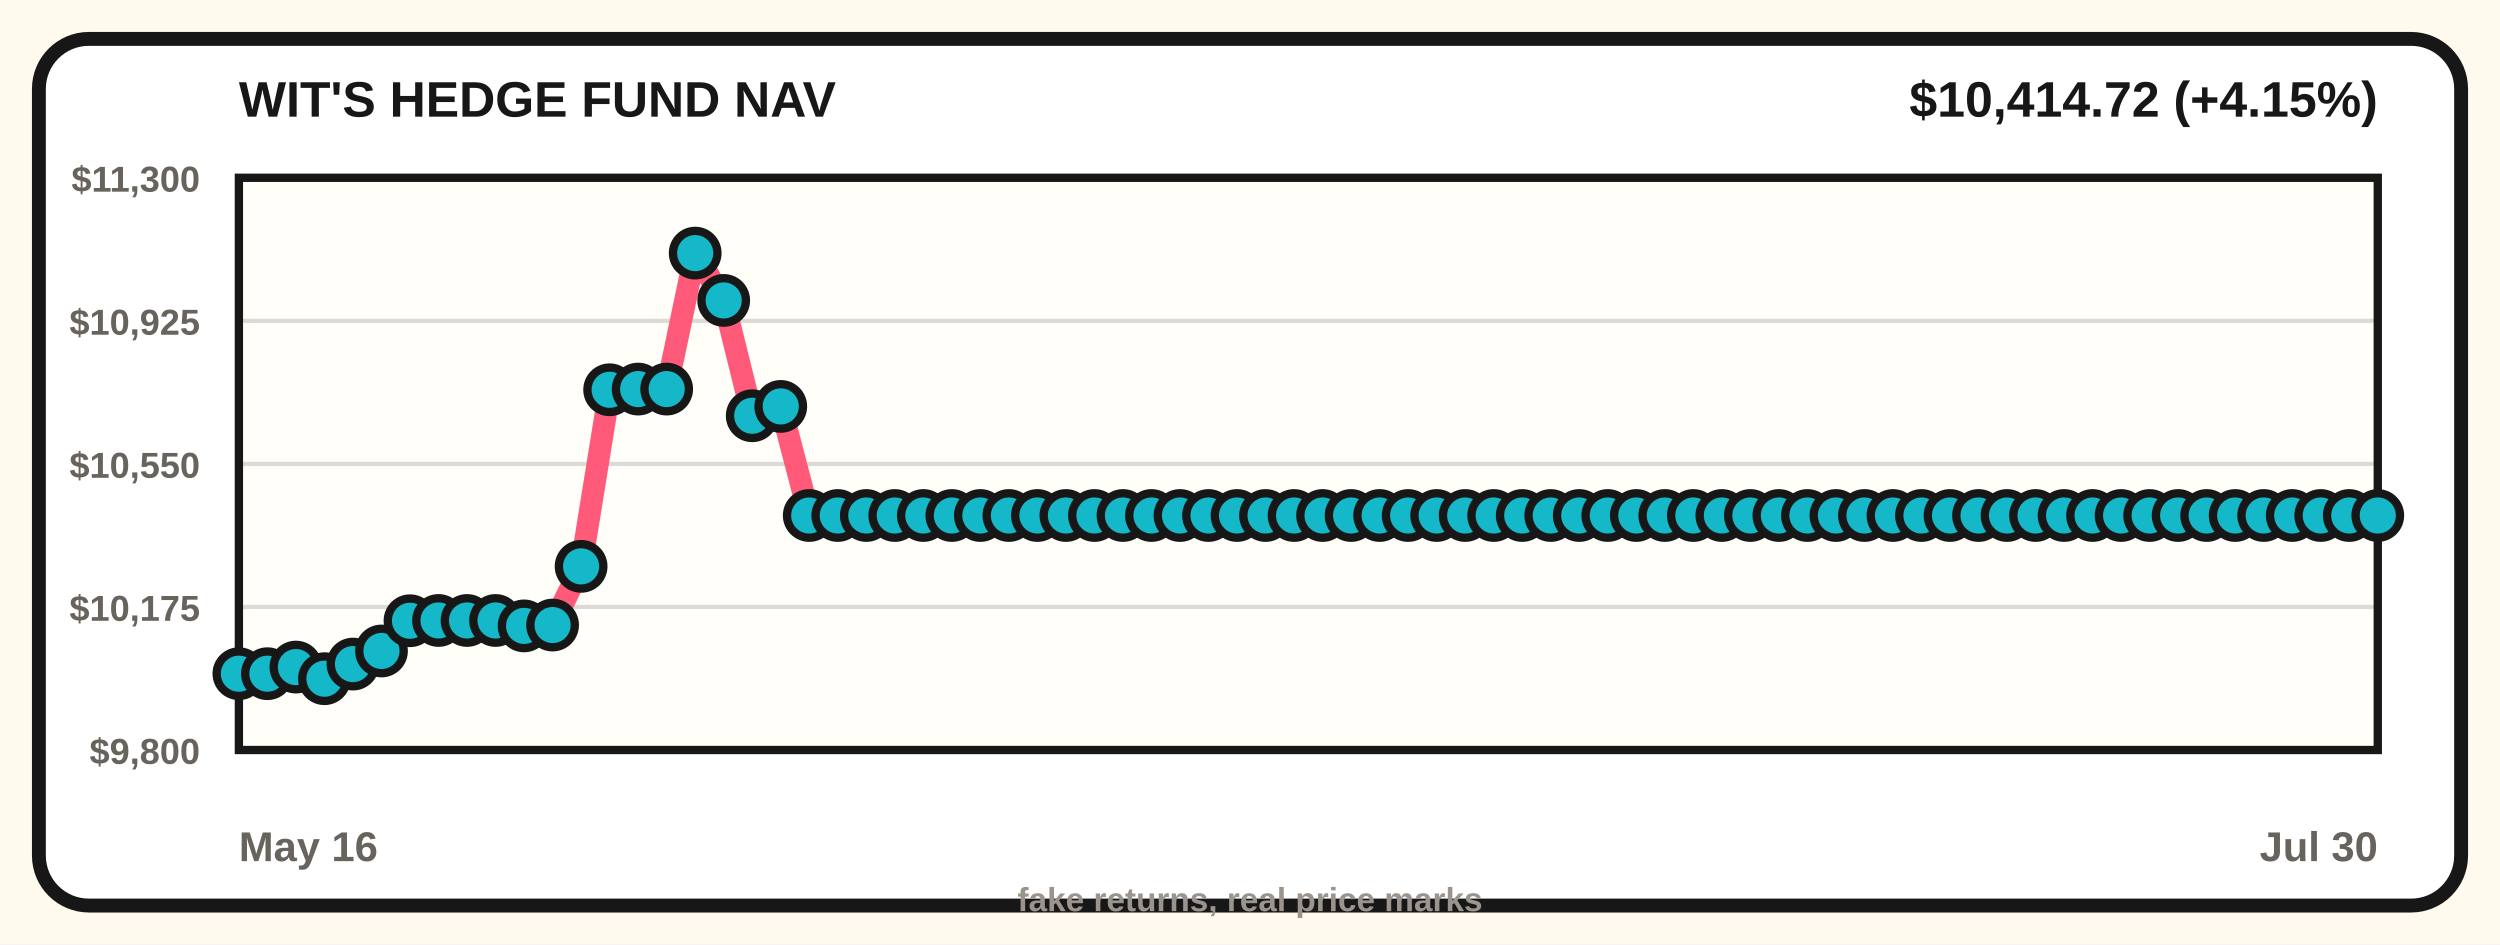
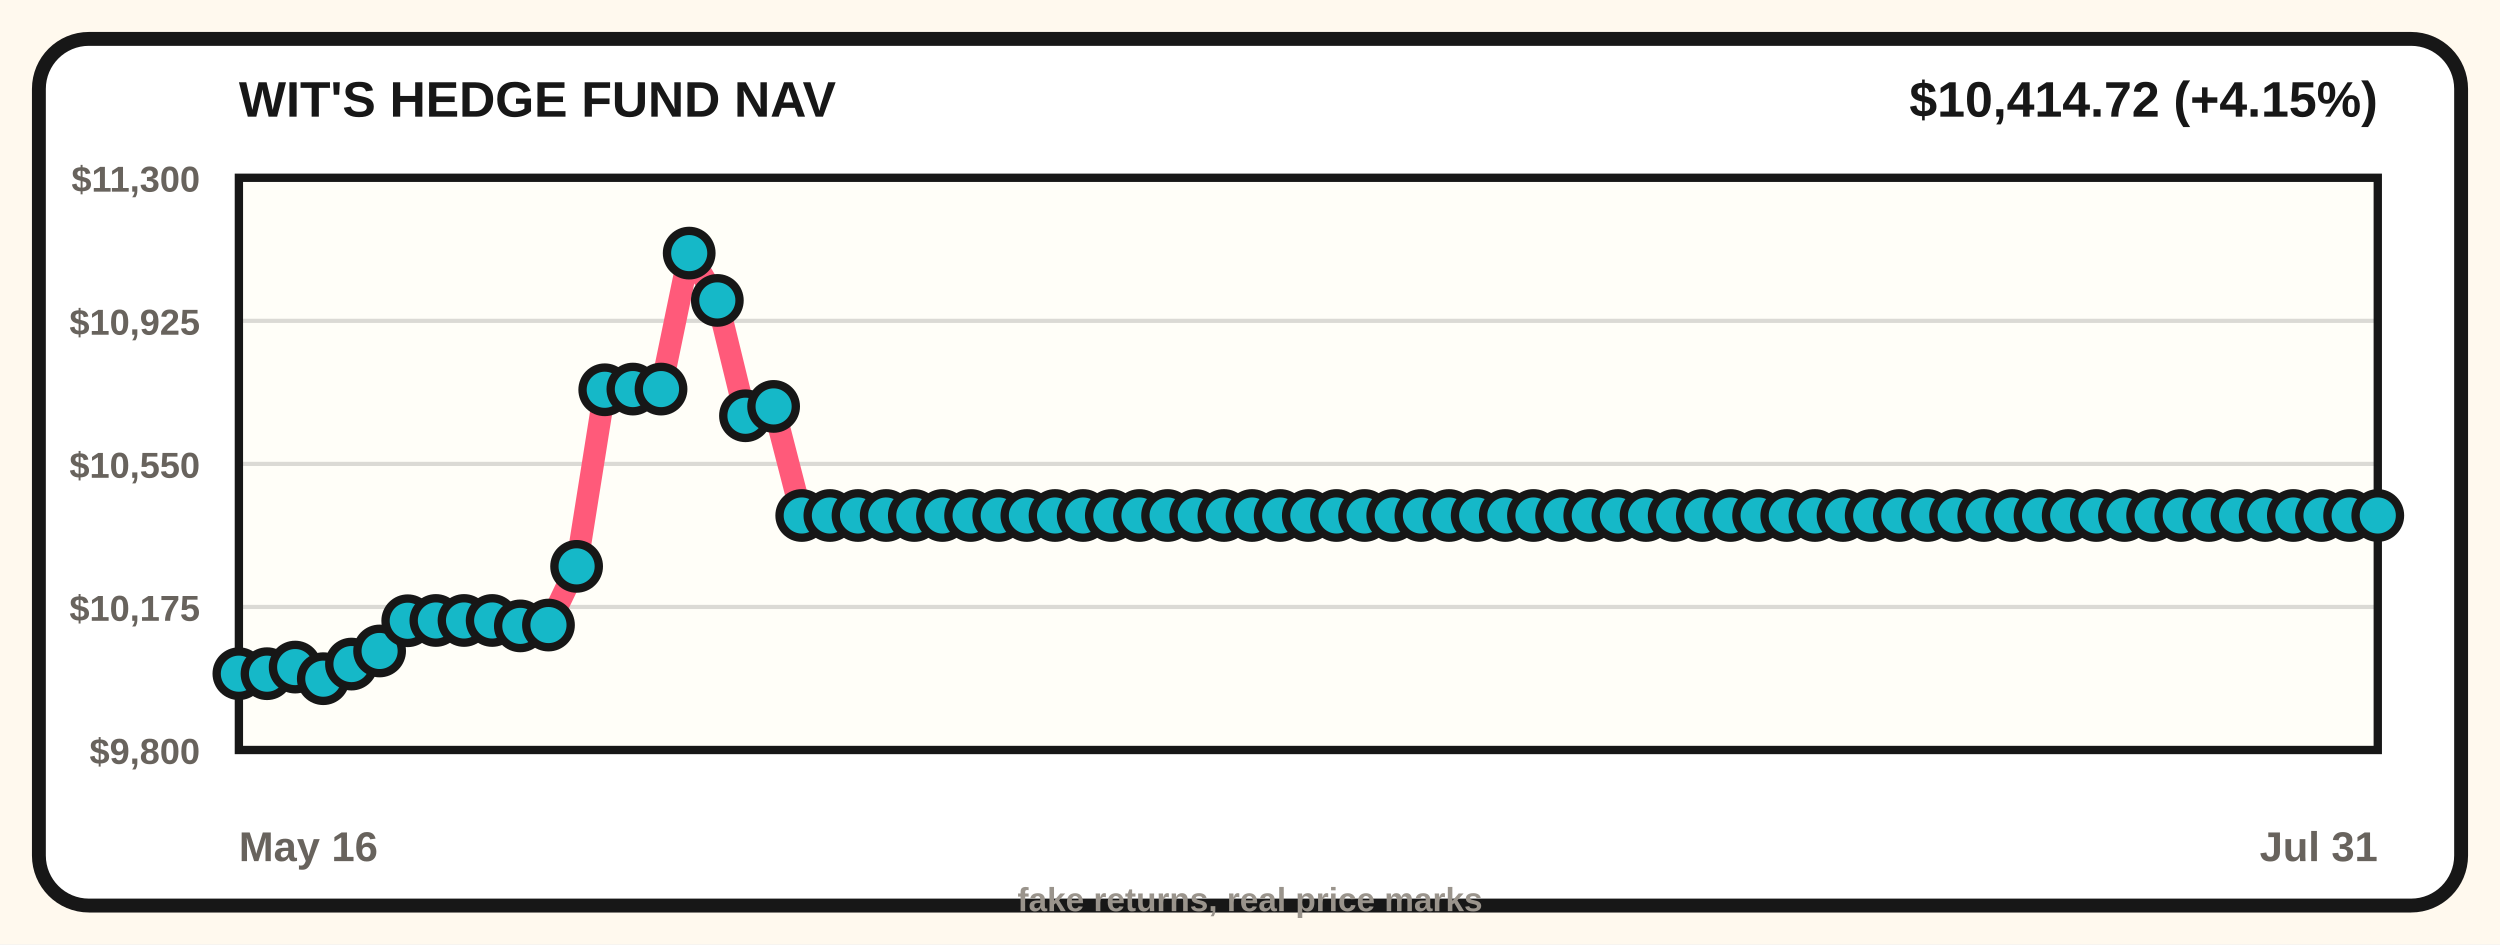
<svg xmlns="http://www.w3.org/2000/svg" width="900" height="340" viewBox="0 0 900 340" role="img" aria-label="Wit's Hedge Fund fake NAV chart">
  <rect width="900" height="340" fill="#fff9ee" />
  <rect x="14" y="14" width="872" height="312" rx="18" fill="#ffffff" stroke="#171717" stroke-width="5" />
  <rect x="86" y="64" width="770" height="206" fill="#fffef8" stroke="#171717" stroke-width="3" />
  <line x1="86" y1="270" x2="856" y2="270" stroke="#171717" stroke-width="1.5" opacity="0.16" />
  <text x="72" y="275" text-anchor="end" font-family="Arial, sans-serif" font-size="13" font-weight="800" fill="#68635d">$9,800</text>
  <line x1="86" y1="218.5" x2="856" y2="218.5" stroke="#171717" stroke-width="1.5" opacity="0.16" />
  <text x="72" y="223.5" text-anchor="end" font-family="Arial, sans-serif" font-size="13" font-weight="800" fill="#68635d">$10,175</text>
  <line x1="86" y1="167" x2="856" y2="167" stroke="#171717" stroke-width="1.5" opacity="0.16" />
  <text x="72" y="172" text-anchor="end" font-family="Arial, sans-serif" font-size="13" font-weight="800" fill="#68635d">$10,550</text>
  <line x1="86" y1="115.5" x2="856" y2="115.5" stroke="#171717" stroke-width="1.5" opacity="0.16" />
  <text x="72" y="120.5" text-anchor="end" font-family="Arial, sans-serif" font-size="13" font-weight="800" fill="#68635d">$10,925</text>
  <line x1="86" y1="64" x2="856" y2="64" stroke="#171717" stroke-width="1.5" opacity="0.16" />
  <text x="72" y="69" text-anchor="end" font-family="Arial, sans-serif" font-size="13" font-weight="800" fill="#68635d">$11,300</text>
-   <polyline points="86,242.53 96.27,242.53 106.53,240.15 116.8,244.33 127.07,239.07 137.33,234.35 147.6,223.47 157.87,223.37 168.13,223.37 178.4,223.37 188.67,225.32 198.93,225.02 209.2,203.89 219.47,140.32 229.73,140.07 240,140.07 250.27,91.12 260.53,108.15 270.8,149.67 281.07,146.31 291.33,185.58 301.6,185.58 311.87,185.58 322.13,185.58 332.4,185.58 342.67,185.58 352.93,185.58 363.2,185.58 373.47,185.58 383.73,185.58 394,185.58 404.27,185.58 414.53,185.58 424.8,185.58 435.07,185.58 445.33,185.58 455.6,185.58 465.87,185.58 476.13,185.58 486.4,185.58 496.67,185.58 506.93,185.58 517.2,185.58 527.47,185.58 537.73,185.58 548,185.58 558.27,185.58 568.53,185.58 578.8,185.58 589.07,185.58 599.33,185.58 609.6,185.58 619.87,185.58 630.13,185.58 640.4,185.58 650.67,185.58 660.93,185.58 671.2,185.58 681.47,185.58 691.73,185.58 702,185.58 712.27,185.58 722.53,185.58 732.8,185.58 743.07,185.58 753.33,185.58 763.6,185.58 773.87,185.58 784.13,185.58 794.4,185.58 804.67,185.58 814.93,185.58 825.2,185.58 835.47,185.58 845.73,185.58 856,185.58" fill="none" stroke="#ff5a7a" stroke-width="8" stroke-linecap="round" stroke-linejoin="round" />
+   <polyline points="86,242.53 96.13,242.53 106.26,240.15 116.39,244.33 126.53,239.07 136.66,234.35 146.79,223.47 156.92,223.37 167.05,223.37 177.18,223.37 187.32,225.32 197.45,225.02 207.58,203.89 217.71,140.32 227.84,140.07 237.97,140.07 248.11,91.12 258.24,108.15 268.37,149.67 278.5,146.31 288.63,185.58 298.76,185.58 308.89,185.58 319.03,185.58 329.16,185.58 339.29,185.58 349.42,185.58 359.55,185.58 369.68,185.58 379.82,185.58 389.95,185.58 400.08,185.58 410.21,185.58 420.34,185.58 430.47,185.58 440.61,185.58 450.74,185.58 460.87,185.58 471,185.58 481.13,185.58 491.26,185.58 501.39,185.58 511.53,185.58 521.66,185.58 531.79,185.58 541.92,185.58 552.05,185.58 562.18,185.58 572.32,185.58 582.45,185.58 592.58,185.58 602.71,185.58 612.84,185.58 622.97,185.58 633.11,185.58 643.24,185.58 653.37,185.58 663.5,185.58 673.63,185.58 683.76,185.58 693.89,185.58 704.03,185.58 714.16,185.58 724.29,185.58 734.42,185.58 744.55,185.58 754.68,185.58 764.82,185.58 774.95,185.58 785.08,185.58 795.21,185.58 805.34,185.58 815.47,185.58 825.61,185.58 835.74,185.58 845.87,185.58 856,185.58" fill="none" stroke="#ff5a7a" stroke-width="8" stroke-linecap="round" stroke-linejoin="round" />
  <circle cx="86" cy="242.53" r="8" fill="#15b8c8" stroke="#171717" stroke-width="3" />
-   <circle cx="96.27" cy="242.53" r="8" fill="#15b8c8" stroke="#171717" stroke-width="3" />
-   <circle cx="106.53" cy="240.15" r="8" fill="#15b8c8" stroke="#171717" stroke-width="3" />
-   <circle cx="116.8" cy="244.33" r="8" fill="#15b8c8" stroke="#171717" stroke-width="3" />
-   <circle cx="127.07" cy="239.07" r="8" fill="#15b8c8" stroke="#171717" stroke-width="3" />
-   <circle cx="137.33" cy="234.35" r="8" fill="#15b8c8" stroke="#171717" stroke-width="3" />
-   <circle cx="147.6" cy="223.47" r="8" fill="#15b8c8" stroke="#171717" stroke-width="3" />
-   <circle cx="157.87" cy="223.37" r="8" fill="#15b8c8" stroke="#171717" stroke-width="3" />
-   <circle cx="168.13" cy="223.37" r="8" fill="#15b8c8" stroke="#171717" stroke-width="3" />
-   <circle cx="178.4" cy="223.37" r="8" fill="#15b8c8" stroke="#171717" stroke-width="3" />
-   <circle cx="188.67" cy="225.32" r="8" fill="#15b8c8" stroke="#171717" stroke-width="3" />
-   <circle cx="198.93" cy="225.02" r="8" fill="#15b8c8" stroke="#171717" stroke-width="3" />
-   <circle cx="209.2" cy="203.89" r="8" fill="#15b8c8" stroke="#171717" stroke-width="3" />
-   <circle cx="219.47" cy="140.32" r="8" fill="#15b8c8" stroke="#171717" stroke-width="3" />
-   <circle cx="229.73" cy="140.07" r="8" fill="#15b8c8" stroke="#171717" stroke-width="3" />
-   <circle cx="240" cy="140.07" r="8" fill="#15b8c8" stroke="#171717" stroke-width="3" />
-   <circle cx="250.27" cy="91.12" r="8" fill="#15b8c8" stroke="#171717" stroke-width="3" />
-   <circle cx="260.53" cy="108.15" r="8" fill="#15b8c8" stroke="#171717" stroke-width="3" />
-   <circle cx="270.8" cy="149.67" r="8" fill="#15b8c8" stroke="#171717" stroke-width="3" />
-   <circle cx="281.07" cy="146.31" r="8" fill="#15b8c8" stroke="#171717" stroke-width="3" />
-   <circle cx="291.33" cy="185.58" r="8" fill="#15b8c8" stroke="#171717" stroke-width="3" />
-   <circle cx="301.6" cy="185.58" r="8" fill="#15b8c8" stroke="#171717" stroke-width="3" />
-   <circle cx="311.87" cy="185.58" r="8" fill="#15b8c8" stroke="#171717" stroke-width="3" />
-   <circle cx="322.13" cy="185.58" r="8" fill="#15b8c8" stroke="#171717" stroke-width="3" />
-   <circle cx="332.4" cy="185.58" r="8" fill="#15b8c8" stroke="#171717" stroke-width="3" />
-   <circle cx="342.67" cy="185.58" r="8" fill="#15b8c8" stroke="#171717" stroke-width="3" />
-   <circle cx="352.93" cy="185.58" r="8" fill="#15b8c8" stroke="#171717" stroke-width="3" />
-   <circle cx="363.2" cy="185.58" r="8" fill="#15b8c8" stroke="#171717" stroke-width="3" />
-   <circle cx="373.47" cy="185.58" r="8" fill="#15b8c8" stroke="#171717" stroke-width="3" />
-   <circle cx="383.73" cy="185.58" r="8" fill="#15b8c8" stroke="#171717" stroke-width="3" />
-   <circle cx="394" cy="185.58" r="8" fill="#15b8c8" stroke="#171717" stroke-width="3" />
-   <circle cx="404.27" cy="185.58" r="8" fill="#15b8c8" stroke="#171717" stroke-width="3" />
-   <circle cx="414.53" cy="185.58" r="8" fill="#15b8c8" stroke="#171717" stroke-width="3" />
-   <circle cx="424.8" cy="185.58" r="8" fill="#15b8c8" stroke="#171717" stroke-width="3" />
-   <circle cx="435.07" cy="185.58" r="8" fill="#15b8c8" stroke="#171717" stroke-width="3" />
-   <circle cx="445.33" cy="185.58" r="8" fill="#15b8c8" stroke="#171717" stroke-width="3" />
-   <circle cx="455.6" cy="185.58" r="8" fill="#15b8c8" stroke="#171717" stroke-width="3" />
-   <circle cx="465.87" cy="185.58" r="8" fill="#15b8c8" stroke="#171717" stroke-width="3" />
-   <circle cx="476.13" cy="185.58" r="8" fill="#15b8c8" stroke="#171717" stroke-width="3" />
-   <circle cx="486.4" cy="185.58" r="8" fill="#15b8c8" stroke="#171717" stroke-width="3" />
-   <circle cx="496.67" cy="185.58" r="8" fill="#15b8c8" stroke="#171717" stroke-width="3" />
-   <circle cx="506.93" cy="185.58" r="8" fill="#15b8c8" stroke="#171717" stroke-width="3" />
-   <circle cx="517.2" cy="185.58" r="8" fill="#15b8c8" stroke="#171717" stroke-width="3" />
-   <circle cx="527.47" cy="185.58" r="8" fill="#15b8c8" stroke="#171717" stroke-width="3" />
-   <circle cx="537.73" cy="185.58" r="8" fill="#15b8c8" stroke="#171717" stroke-width="3" />
-   <circle cx="548" cy="185.58" r="8" fill="#15b8c8" stroke="#171717" stroke-width="3" />
-   <circle cx="558.27" cy="185.58" r="8" fill="#15b8c8" stroke="#171717" stroke-width="3" />
-   <circle cx="568.53" cy="185.58" r="8" fill="#15b8c8" stroke="#171717" stroke-width="3" />
-   <circle cx="578.8" cy="185.58" r="8" fill="#15b8c8" stroke="#171717" stroke-width="3" />
-   <circle cx="589.07" cy="185.58" r="8" fill="#15b8c8" stroke="#171717" stroke-width="3" />
-   <circle cx="599.33" cy="185.58" r="8" fill="#15b8c8" stroke="#171717" stroke-width="3" />
-   <circle cx="609.6" cy="185.58" r="8" fill="#15b8c8" stroke="#171717" stroke-width="3" />
-   <circle cx="619.87" cy="185.58" r="8" fill="#15b8c8" stroke="#171717" stroke-width="3" />
-   <circle cx="630.13" cy="185.58" r="8" fill="#15b8c8" stroke="#171717" stroke-width="3" />
-   <circle cx="640.4" cy="185.58" r="8" fill="#15b8c8" stroke="#171717" stroke-width="3" />
-   <circle cx="650.67" cy="185.58" r="8" fill="#15b8c8" stroke="#171717" stroke-width="3" />
-   <circle cx="660.93" cy="185.58" r="8" fill="#15b8c8" stroke="#171717" stroke-width="3" />
-   <circle cx="671.2" cy="185.58" r="8" fill="#15b8c8" stroke="#171717" stroke-width="3" />
-   <circle cx="681.47" cy="185.58" r="8" fill="#15b8c8" stroke="#171717" stroke-width="3" />
-   <circle cx="691.73" cy="185.58" r="8" fill="#15b8c8" stroke="#171717" stroke-width="3" />
-   <circle cx="702" cy="185.58" r="8" fill="#15b8c8" stroke="#171717" stroke-width="3" />
-   <circle cx="712.27" cy="185.58" r="8" fill="#15b8c8" stroke="#171717" stroke-width="3" />
-   <circle cx="722.53" cy="185.58" r="8" fill="#15b8c8" stroke="#171717" stroke-width="3" />
-   <circle cx="732.8" cy="185.58" r="8" fill="#15b8c8" stroke="#171717" stroke-width="3" />
-   <circle cx="743.07" cy="185.58" r="8" fill="#15b8c8" stroke="#171717" stroke-width="3" />
-   <circle cx="753.33" cy="185.58" r="8" fill="#15b8c8" stroke="#171717" stroke-width="3" />
-   <circle cx="763.6" cy="185.58" r="8" fill="#15b8c8" stroke="#171717" stroke-width="3" />
-   <circle cx="773.87" cy="185.58" r="8" fill="#15b8c8" stroke="#171717" stroke-width="3" />
-   <circle cx="784.13" cy="185.58" r="8" fill="#15b8c8" stroke="#171717" stroke-width="3" />
-   <circle cx="794.4" cy="185.58" r="8" fill="#15b8c8" stroke="#171717" stroke-width="3" />
-   <circle cx="804.67" cy="185.58" r="8" fill="#15b8c8" stroke="#171717" stroke-width="3" />
-   <circle cx="814.93" cy="185.58" r="8" fill="#15b8c8" stroke="#171717" stroke-width="3" />
-   <circle cx="825.2" cy="185.58" r="8" fill="#15b8c8" stroke="#171717" stroke-width="3" />
-   <circle cx="835.47" cy="185.58" r="8" fill="#15b8c8" stroke="#171717" stroke-width="3" />
-   <circle cx="845.73" cy="185.58" r="8" fill="#15b8c8" stroke="#171717" stroke-width="3" />
+   <circle cx="96.13" cy="242.53" r="8" fill="#15b8c8" stroke="#171717" stroke-width="3" />
+   <circle cx="106.26" cy="240.15" r="8" fill="#15b8c8" stroke="#171717" stroke-width="3" />
+   <circle cx="116.39" cy="244.33" r="8" fill="#15b8c8" stroke="#171717" stroke-width="3" />
+   <circle cx="126.53" cy="239.07" r="8" fill="#15b8c8" stroke="#171717" stroke-width="3" />
+   <circle cx="136.66" cy="234.35" r="8" fill="#15b8c8" stroke="#171717" stroke-width="3" />
+   <circle cx="146.79" cy="223.47" r="8" fill="#15b8c8" stroke="#171717" stroke-width="3" />
+   <circle cx="156.92" cy="223.37" r="8" fill="#15b8c8" stroke="#171717" stroke-width="3" />
+   <circle cx="167.05" cy="223.37" r="8" fill="#15b8c8" stroke="#171717" stroke-width="3" />
+   <circle cx="177.18" cy="223.37" r="8" fill="#15b8c8" stroke="#171717" stroke-width="3" />
+   <circle cx="187.32" cy="225.32" r="8" fill="#15b8c8" stroke="#171717" stroke-width="3" />
+   <circle cx="197.45" cy="225.02" r="8" fill="#15b8c8" stroke="#171717" stroke-width="3" />
+   <circle cx="207.58" cy="203.89" r="8" fill="#15b8c8" stroke="#171717" stroke-width="3" />
+   <circle cx="217.71" cy="140.32" r="8" fill="#15b8c8" stroke="#171717" stroke-width="3" />
+   <circle cx="227.84" cy="140.07" r="8" fill="#15b8c8" stroke="#171717" stroke-width="3" />
+   <circle cx="237.97" cy="140.07" r="8" fill="#15b8c8" stroke="#171717" stroke-width="3" />
+   <circle cx="248.11" cy="91.12" r="8" fill="#15b8c8" stroke="#171717" stroke-width="3" />
+   <circle cx="258.24" cy="108.15" r="8" fill="#15b8c8" stroke="#171717" stroke-width="3" />
+   <circle cx="268.37" cy="149.67" r="8" fill="#15b8c8" stroke="#171717" stroke-width="3" />
+   <circle cx="278.5" cy="146.31" r="8" fill="#15b8c8" stroke="#171717" stroke-width="3" />
+   <circle cx="288.63" cy="185.58" r="8" fill="#15b8c8" stroke="#171717" stroke-width="3" />
+   <circle cx="298.76" cy="185.58" r="8" fill="#15b8c8" stroke="#171717" stroke-width="3" />
+   <circle cx="308.89" cy="185.58" r="8" fill="#15b8c8" stroke="#171717" stroke-width="3" />
+   <circle cx="319.03" cy="185.58" r="8" fill="#15b8c8" stroke="#171717" stroke-width="3" />
+   <circle cx="329.16" cy="185.58" r="8" fill="#15b8c8" stroke="#171717" stroke-width="3" />
+   <circle cx="339.29" cy="185.58" r="8" fill="#15b8c8" stroke="#171717" stroke-width="3" />
+   <circle cx="349.42" cy="185.58" r="8" fill="#15b8c8" stroke="#171717" stroke-width="3" />
+   <circle cx="359.55" cy="185.58" r="8" fill="#15b8c8" stroke="#171717" stroke-width="3" />
+   <circle cx="369.68" cy="185.58" r="8" fill="#15b8c8" stroke="#171717" stroke-width="3" />
+   <circle cx="379.82" cy="185.58" r="8" fill="#15b8c8" stroke="#171717" stroke-width="3" />
+   <circle cx="389.95" cy="185.58" r="8" fill="#15b8c8" stroke="#171717" stroke-width="3" />
+   <circle cx="400.08" cy="185.58" r="8" fill="#15b8c8" stroke="#171717" stroke-width="3" />
+   <circle cx="410.21" cy="185.58" r="8" fill="#15b8c8" stroke="#171717" stroke-width="3" />
+   <circle cx="420.34" cy="185.58" r="8" fill="#15b8c8" stroke="#171717" stroke-width="3" />
+   <circle cx="430.47" cy="185.58" r="8" fill="#15b8c8" stroke="#171717" stroke-width="3" />
+   <circle cx="440.61" cy="185.58" r="8" fill="#15b8c8" stroke="#171717" stroke-width="3" />
+   <circle cx="450.74" cy="185.58" r="8" fill="#15b8c8" stroke="#171717" stroke-width="3" />
+   <circle cx="460.87" cy="185.58" r="8" fill="#15b8c8" stroke="#171717" stroke-width="3" />
+   <circle cx="471" cy="185.58" r="8" fill="#15b8c8" stroke="#171717" stroke-width="3" />
+   <circle cx="481.13" cy="185.58" r="8" fill="#15b8c8" stroke="#171717" stroke-width="3" />
+   <circle cx="491.26" cy="185.58" r="8" fill="#15b8c8" stroke="#171717" stroke-width="3" />
+   <circle cx="501.39" cy="185.58" r="8" fill="#15b8c8" stroke="#171717" stroke-width="3" />
+   <circle cx="511.53" cy="185.58" r="8" fill="#15b8c8" stroke="#171717" stroke-width="3" />
+   <circle cx="521.66" cy="185.58" r="8" fill="#15b8c8" stroke="#171717" stroke-width="3" />
+   <circle cx="531.79" cy="185.58" r="8" fill="#15b8c8" stroke="#171717" stroke-width="3" />
+   <circle cx="541.92" cy="185.58" r="8" fill="#15b8c8" stroke="#171717" stroke-width="3" />
+   <circle cx="552.05" cy="185.58" r="8" fill="#15b8c8" stroke="#171717" stroke-width="3" />
+   <circle cx="562.18" cy="185.58" r="8" fill="#15b8c8" stroke="#171717" stroke-width="3" />
+   <circle cx="572.32" cy="185.58" r="8" fill="#15b8c8" stroke="#171717" stroke-width="3" />
+   <circle cx="582.45" cy="185.58" r="8" fill="#15b8c8" stroke="#171717" stroke-width="3" />
+   <circle cx="592.58" cy="185.58" r="8" fill="#15b8c8" stroke="#171717" stroke-width="3" />
+   <circle cx="602.71" cy="185.58" r="8" fill="#15b8c8" stroke="#171717" stroke-width="3" />
+   <circle cx="612.84" cy="185.58" r="8" fill="#15b8c8" stroke="#171717" stroke-width="3" />
+   <circle cx="622.97" cy="185.58" r="8" fill="#15b8c8" stroke="#171717" stroke-width="3" />
+   <circle cx="633.11" cy="185.58" r="8" fill="#15b8c8" stroke="#171717" stroke-width="3" />
+   <circle cx="643.24" cy="185.58" r="8" fill="#15b8c8" stroke="#171717" stroke-width="3" />
+   <circle cx="653.37" cy="185.58" r="8" fill="#15b8c8" stroke="#171717" stroke-width="3" />
+   <circle cx="663.5" cy="185.58" r="8" fill="#15b8c8" stroke="#171717" stroke-width="3" />
+   <circle cx="673.63" cy="185.58" r="8" fill="#15b8c8" stroke="#171717" stroke-width="3" />
+   <circle cx="683.76" cy="185.58" r="8" fill="#15b8c8" stroke="#171717" stroke-width="3" />
+   <circle cx="693.89" cy="185.58" r="8" fill="#15b8c8" stroke="#171717" stroke-width="3" />
+   <circle cx="704.03" cy="185.58" r="8" fill="#15b8c8" stroke="#171717" stroke-width="3" />
+   <circle cx="714.16" cy="185.58" r="8" fill="#15b8c8" stroke="#171717" stroke-width="3" />
+   <circle cx="724.29" cy="185.58" r="8" fill="#15b8c8" stroke="#171717" stroke-width="3" />
+   <circle cx="734.42" cy="185.58" r="8" fill="#15b8c8" stroke="#171717" stroke-width="3" />
+   <circle cx="744.55" cy="185.58" r="8" fill="#15b8c8" stroke="#171717" stroke-width="3" />
+   <circle cx="754.68" cy="185.58" r="8" fill="#15b8c8" stroke="#171717" stroke-width="3" />
+   <circle cx="764.82" cy="185.58" r="8" fill="#15b8c8" stroke="#171717" stroke-width="3" />
+   <circle cx="774.95" cy="185.58" r="8" fill="#15b8c8" stroke="#171717" stroke-width="3" />
+   <circle cx="785.08" cy="185.58" r="8" fill="#15b8c8" stroke="#171717" stroke-width="3" />
+   <circle cx="795.21" cy="185.58" r="8" fill="#15b8c8" stroke="#171717" stroke-width="3" />
+   <circle cx="805.34" cy="185.58" r="8" fill="#15b8c8" stroke="#171717" stroke-width="3" />
+   <circle cx="815.47" cy="185.58" r="8" fill="#15b8c8" stroke="#171717" stroke-width="3" />
+   <circle cx="825.61" cy="185.58" r="8" fill="#15b8c8" stroke="#171717" stroke-width="3" />
+   <circle cx="835.74" cy="185.58" r="8" fill="#15b8c8" stroke="#171717" stroke-width="3" />
+   <circle cx="845.87" cy="185.58" r="8" fill="#15b8c8" stroke="#171717" stroke-width="3" />
  <circle cx="856" cy="185.58" r="8" fill="#15b8c8" stroke="#171717" stroke-width="3" />
  <text x="86" y="42" font-family="Arial, sans-serif" font-size="18" font-weight="900" fill="#171717">WIT'S HEDGE FUND NAV</text>
  <text x="856" y="42" text-anchor="end" font-family="Arial, sans-serif" font-size="18" font-weight="900" fill="#171717">$10,414.72 (+4.15%)</text>
  <text x="86" y="310" text-anchor="start" font-family="Arial, sans-serif" font-size="15" font-weight="900" fill="#68635d">May 16</text>
-   <text x="856" y="310" text-anchor="end" font-family="Arial, sans-serif" font-size="15" font-weight="900" fill="#68635d">Jul 30</text>
+   <text x="856" y="310" text-anchor="end" font-family="Arial, sans-serif" font-size="15" font-weight="900" fill="#68635d">Jul 31</text>
  <text x="450" y="328" text-anchor="middle" font-family="Arial, sans-serif" font-size="12" font-weight="800" fill="#9a948c">fake returns, real price marks</text>
</svg>
